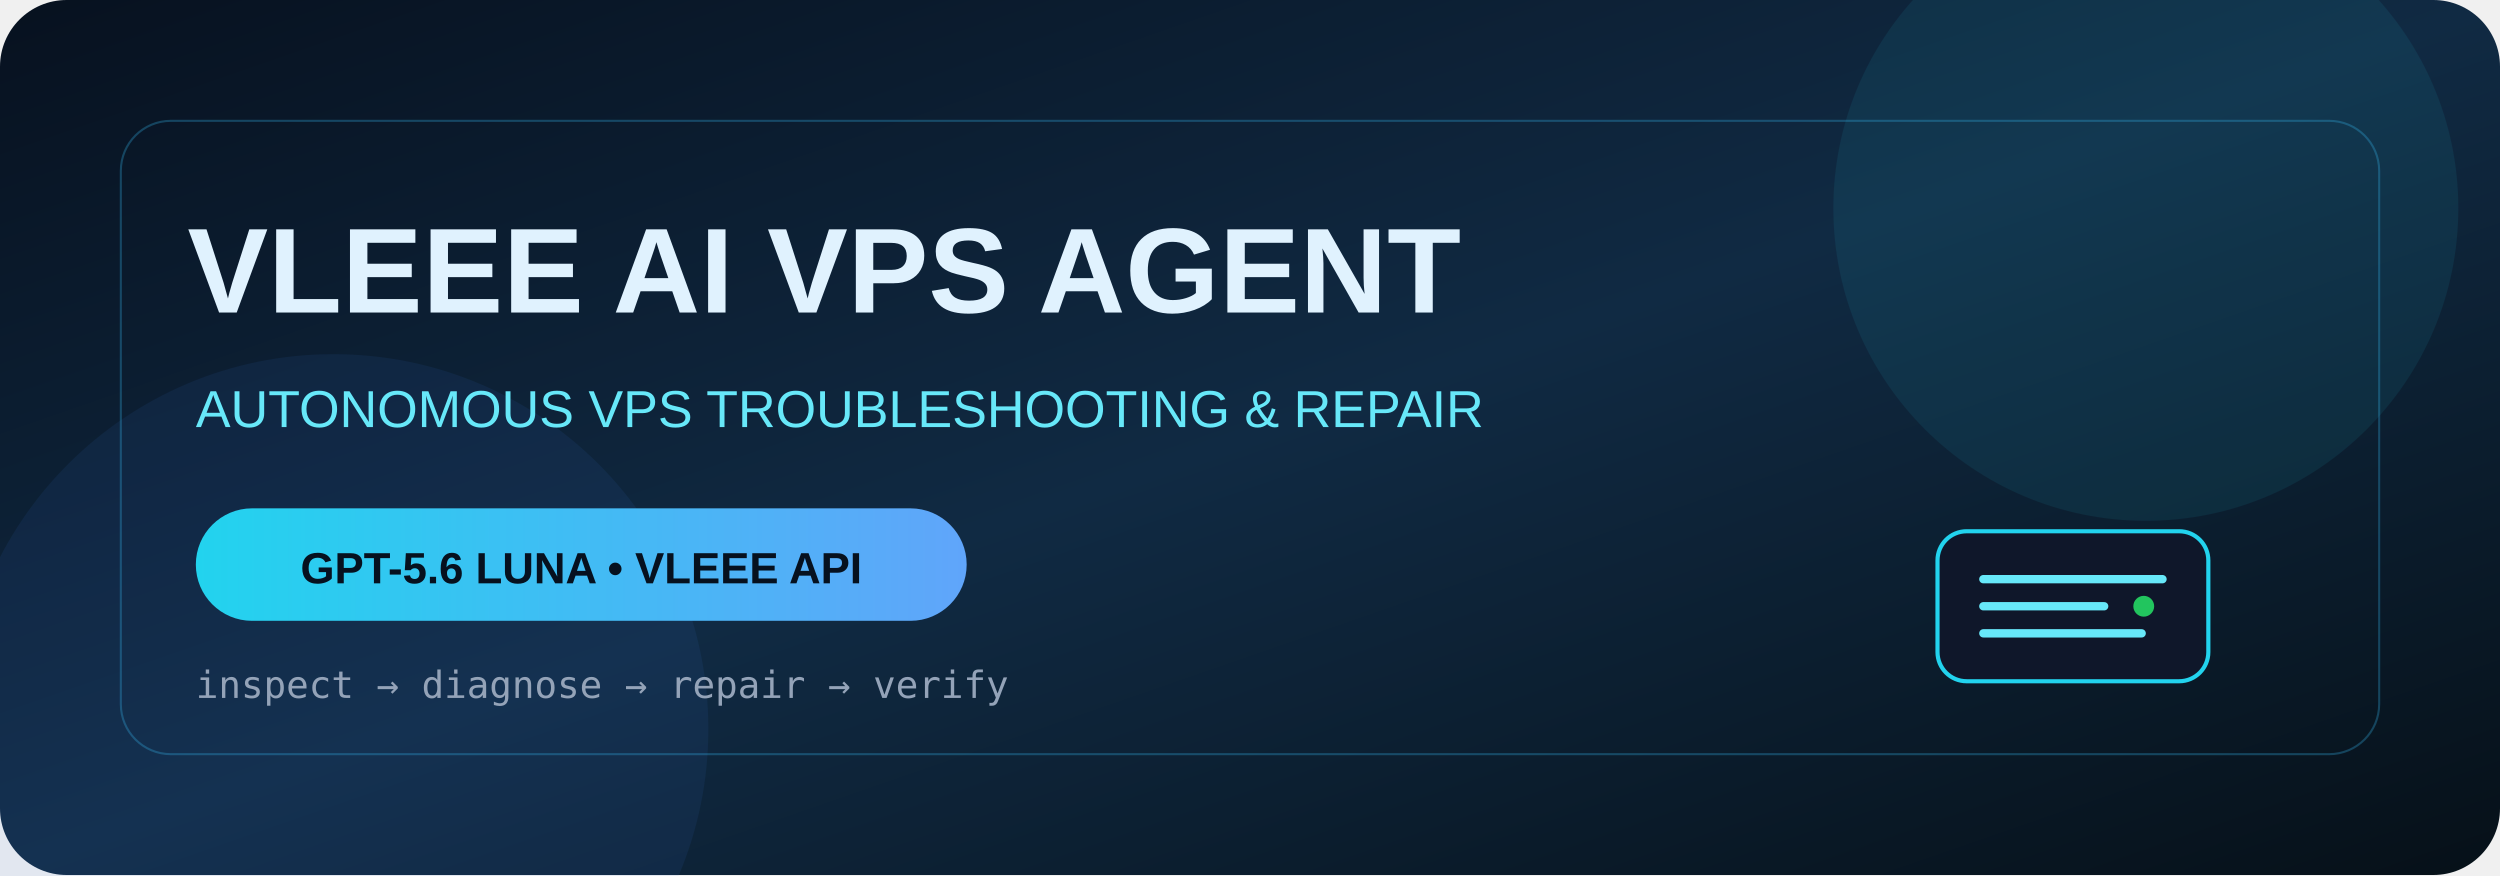
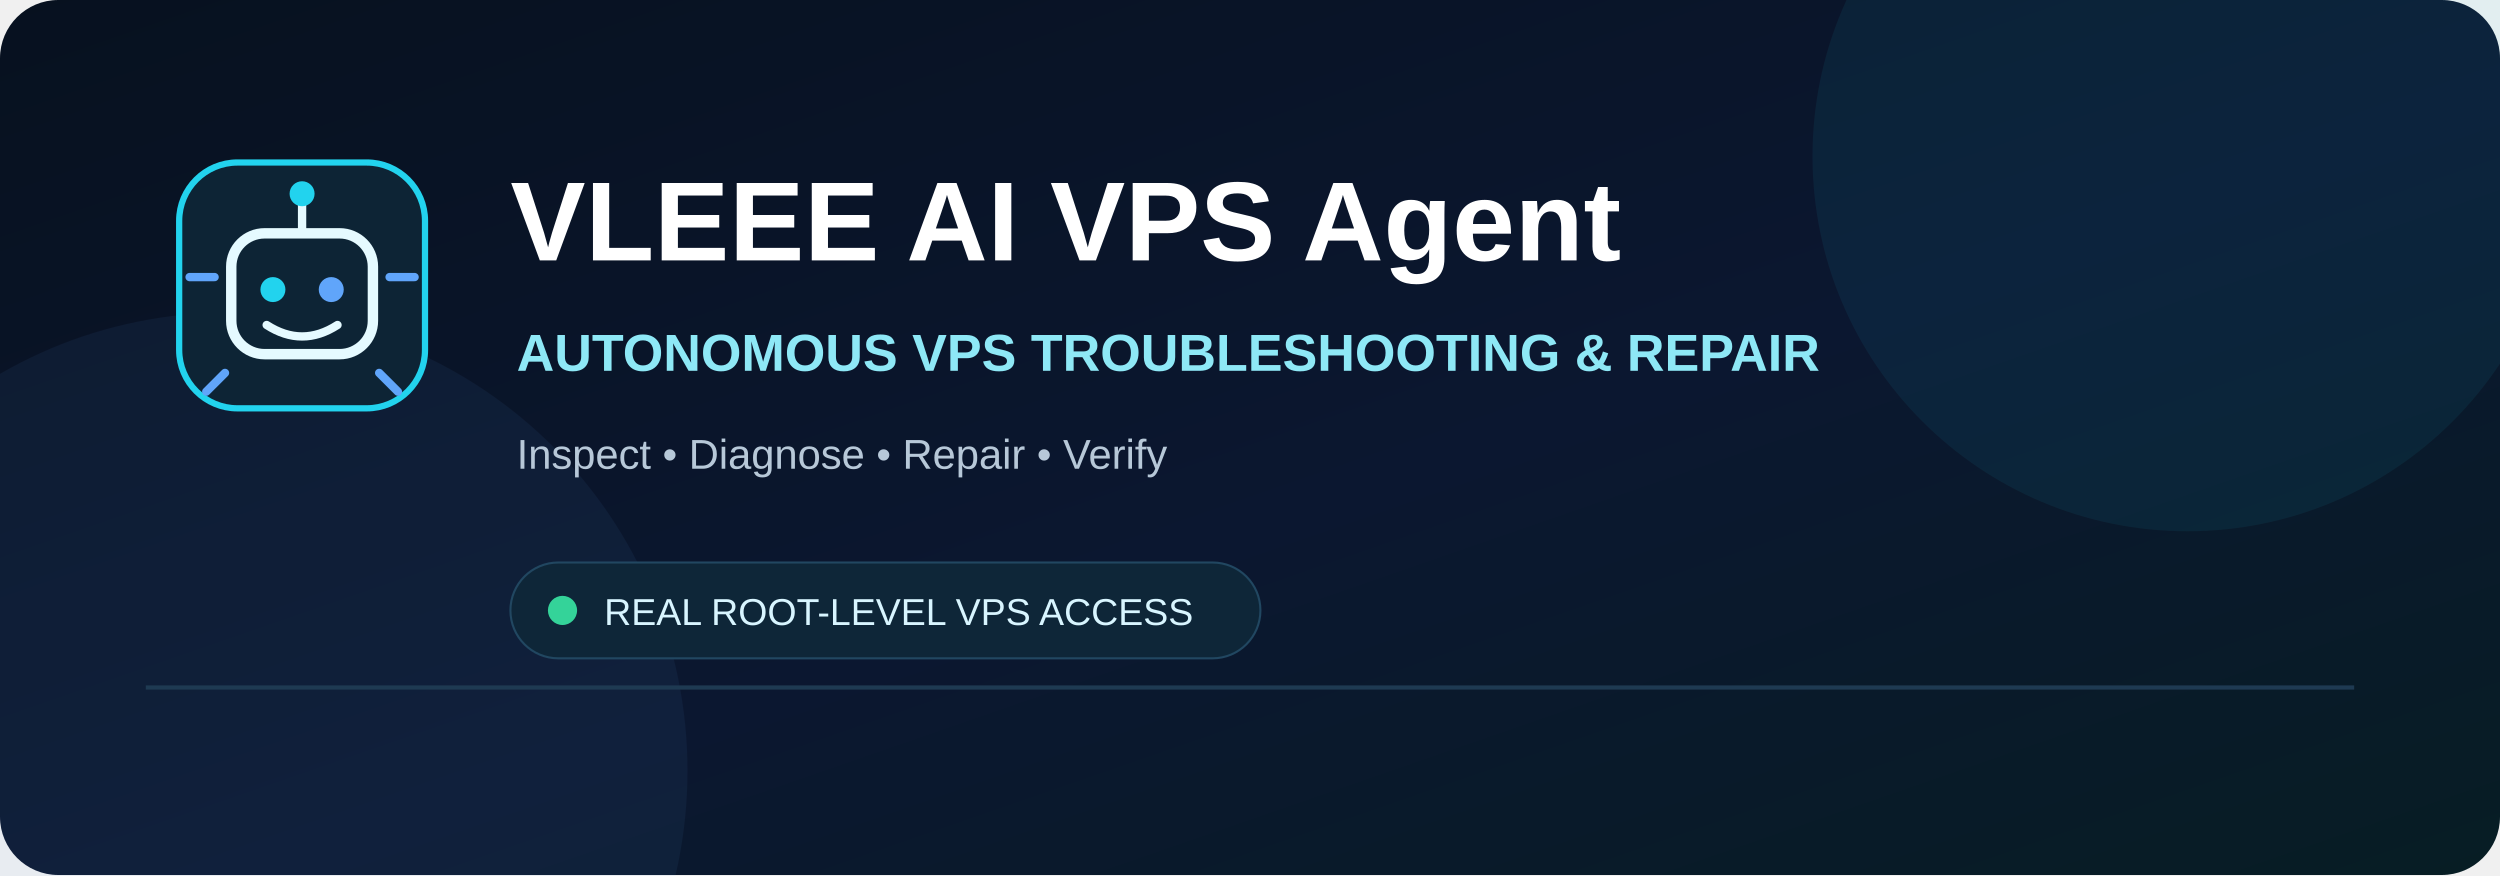
- <svg xmlns="http://www.w3.org/2000/svg" width="1200" height="420" viewBox="0 0 1200 420">
+ <svg xmlns="http://www.w3.org/2000/svg" width="1200" height="420" viewBox="0 0 1200 420" role="img" aria-labelledby="title desc">
  <defs>
    <linearGradient id="bg" x1="0" y1="0" x2="1" y2="1">
      <stop offset="0" stop-color="#07111f" />
-       <stop offset="0.5" stop-color="#102a43" />
-       <stop offset="1" stop-color="#061018" />
+       <stop offset="0.55" stop-color="#0b1730" />
+       <stop offset="1" stop-color="#071d24" />
    </linearGradient>
-     <linearGradient id="glow" x1="0" y1="0" x2="1" y2="0">
+     <linearGradient id="accent" x1="0" y1="0" x2="1" y2="0">
      <stop offset="0" stop-color="#22d3ee" />
      <stop offset="1" stop-color="#60a5fa" />
    </linearGradient>
+     <filter id="glow" x="-40%" y="-40%" width="180%" height="180%">
+       <feGaussianBlur stdDeviation="8" result="blur" />
+       <feMerge>
+         <feMergeNode in="blur" />
+         <feMergeNode in="SourceGraphic" />
+       </feMerge>
+     </filter>
  </defs>
-   <rect width="1200" height="420" rx="32" fill="url(#bg)" />
-   <circle cx="1030" cy="100" r="150" fill="#22d3ee" opacity=".08" />
-   <circle cx="160" cy="350" r="180" fill="#3b82f6" opacity=".08" />
-   <rect x="58" y="58" width="1084" height="304" rx="24" fill="none" stroke="#38bdf8" stroke-opacity=".28" />
-   <text x="90" y="150" fill="#e0f2fe" font-family="Arial,Helvetica,sans-serif" font-size="58" font-weight="700">VLEEE AI VPS AGENT</text>
-   <text x="94" y="205" fill="#67e8f9" font-family="Arial,Helvetica,sans-serif" font-size="25">AUTONOMOUS VPS TROUBLESHOOTING &amp; REPAIR</text>
-   <rect x="94" y="244" width="370" height="54" rx="27" fill="url(#glow)" />
-   <text x="279" y="280" text-anchor="middle" fill="#06111f" font-family="Arial,Helvetica,sans-serif" font-size="21" font-weight="700">GPT-5.6 LUNA • VLEEE API</text>
-   <text x="94" y="335" fill="#94a3b8" font-family="monospace" font-size="18">inspect → diagnose → repair → verify</text>
-   <g transform="translate(930 255)">
-     <rect width="130" height="72" rx="14" fill="#0f172a" stroke="#22d3ee" stroke-width="2" />
-     <path d="M22 23h86M22 36h58M22 49h76" stroke="#67e8f9" stroke-width="4" stroke-linecap="round" />
-     <circle cx="99" cy="36" r="5" fill="#22c55e" />
+   <rect width="1200" height="420" rx="28" fill="url(#bg)" />
+   <circle cx="1050" cy="75" r="180" fill="#22d3ee" opacity="0.07" />
+   <circle cx="110" cy="370" r="220" fill="#60a5fa" opacity="0.06" />
+   <path d="M70 330H1130" stroke="#1e3a52" stroke-width="2" />
+   <path d="M70 330H430" stroke="url(#accent)" stroke-width="4" filter="url(#glow)" />
+   <g transform="translate(86 78)">
+     <rect x="0" y="0" width="118" height="118" rx="28" fill="#0d2435" stroke="#22d3ee" stroke-width="3" />
+     <rect x="25" y="34" width="68" height="58" rx="16" fill="none" stroke="#e5faff" stroke-width="5" />
+     <circle cx="45" cy="61" r="6" fill="#22d3ee" />
+     <circle cx="73" cy="61" r="6" fill="#60a5fa" />
+     <path d="M42 78 Q59 89 76 78" fill="none" stroke="#e5faff" stroke-width="4" stroke-linecap="round" />
+     <path d="M59 34V20" stroke="#e5faff" stroke-width="4" stroke-linecap="round" />
+     <circle cx="59" cy="15" r="6" fill="#22d3ee" />
+     <path d="M17 55H5M113 55h-12M22 101l-9 9M96 101l9 9" stroke="#60a5fa" stroke-width="4" stroke-linecap="round" />
+   </g>
+   <text x="245" y="125" fill="#ffffff" font-family="Arial,Helvetica,sans-serif" font-size="54" font-weight="700">VLEEE AI VPS Agent</text>
+   <text x="248" y="178" fill="#8ee8f6" font-family="Arial,Helvetica,sans-serif" font-size="25" font-weight="600">AUTONOMOUS VPS TROUBLESHOOTING &amp; REPAIR</text>
+   <text x="248" y="225" fill="#b7c8d8" font-family="Arial,Helvetica,sans-serif" font-size="20">Inspect • Diagnose • Repair • Verify</text>
+   <g transform="translate(245 270)">
+     <rect width="360" height="46" rx="23" fill="#0e2638" stroke="#214761" />
+     <circle cx="25" cy="23" r="7" fill="#34d399" />
+     <text x="45" y="30" fill="#d8f5ff" font-family="Arial,Helvetica,sans-serif" font-size="18">REAL ROOT-LEVEL VPS ACCESS</text>
  </g>
</svg>
